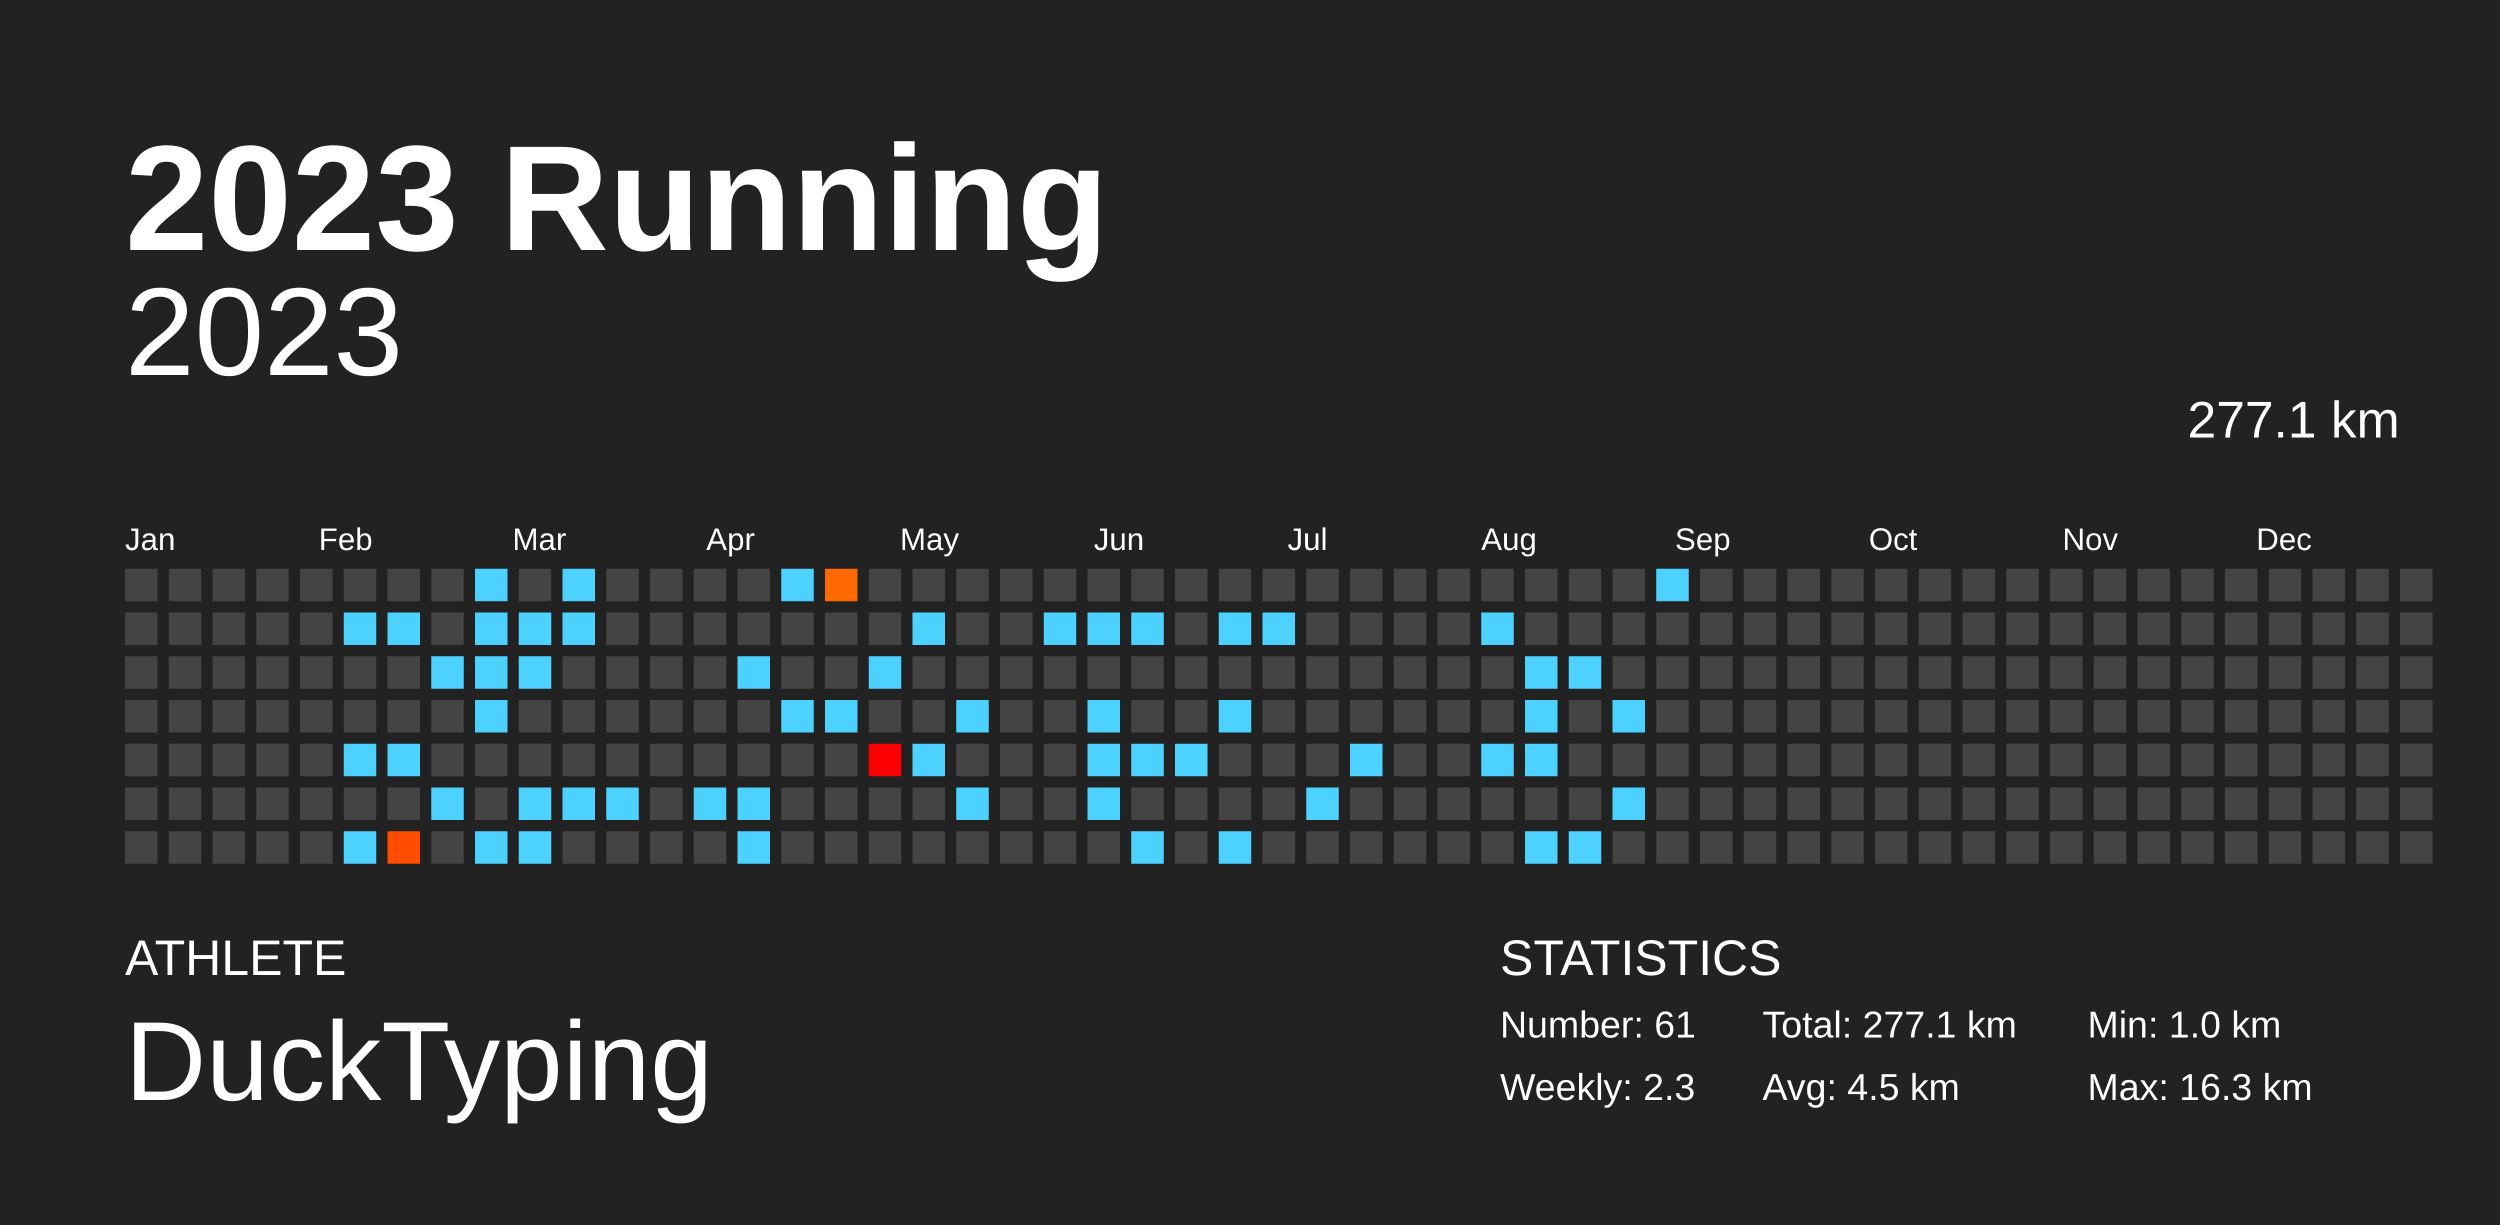
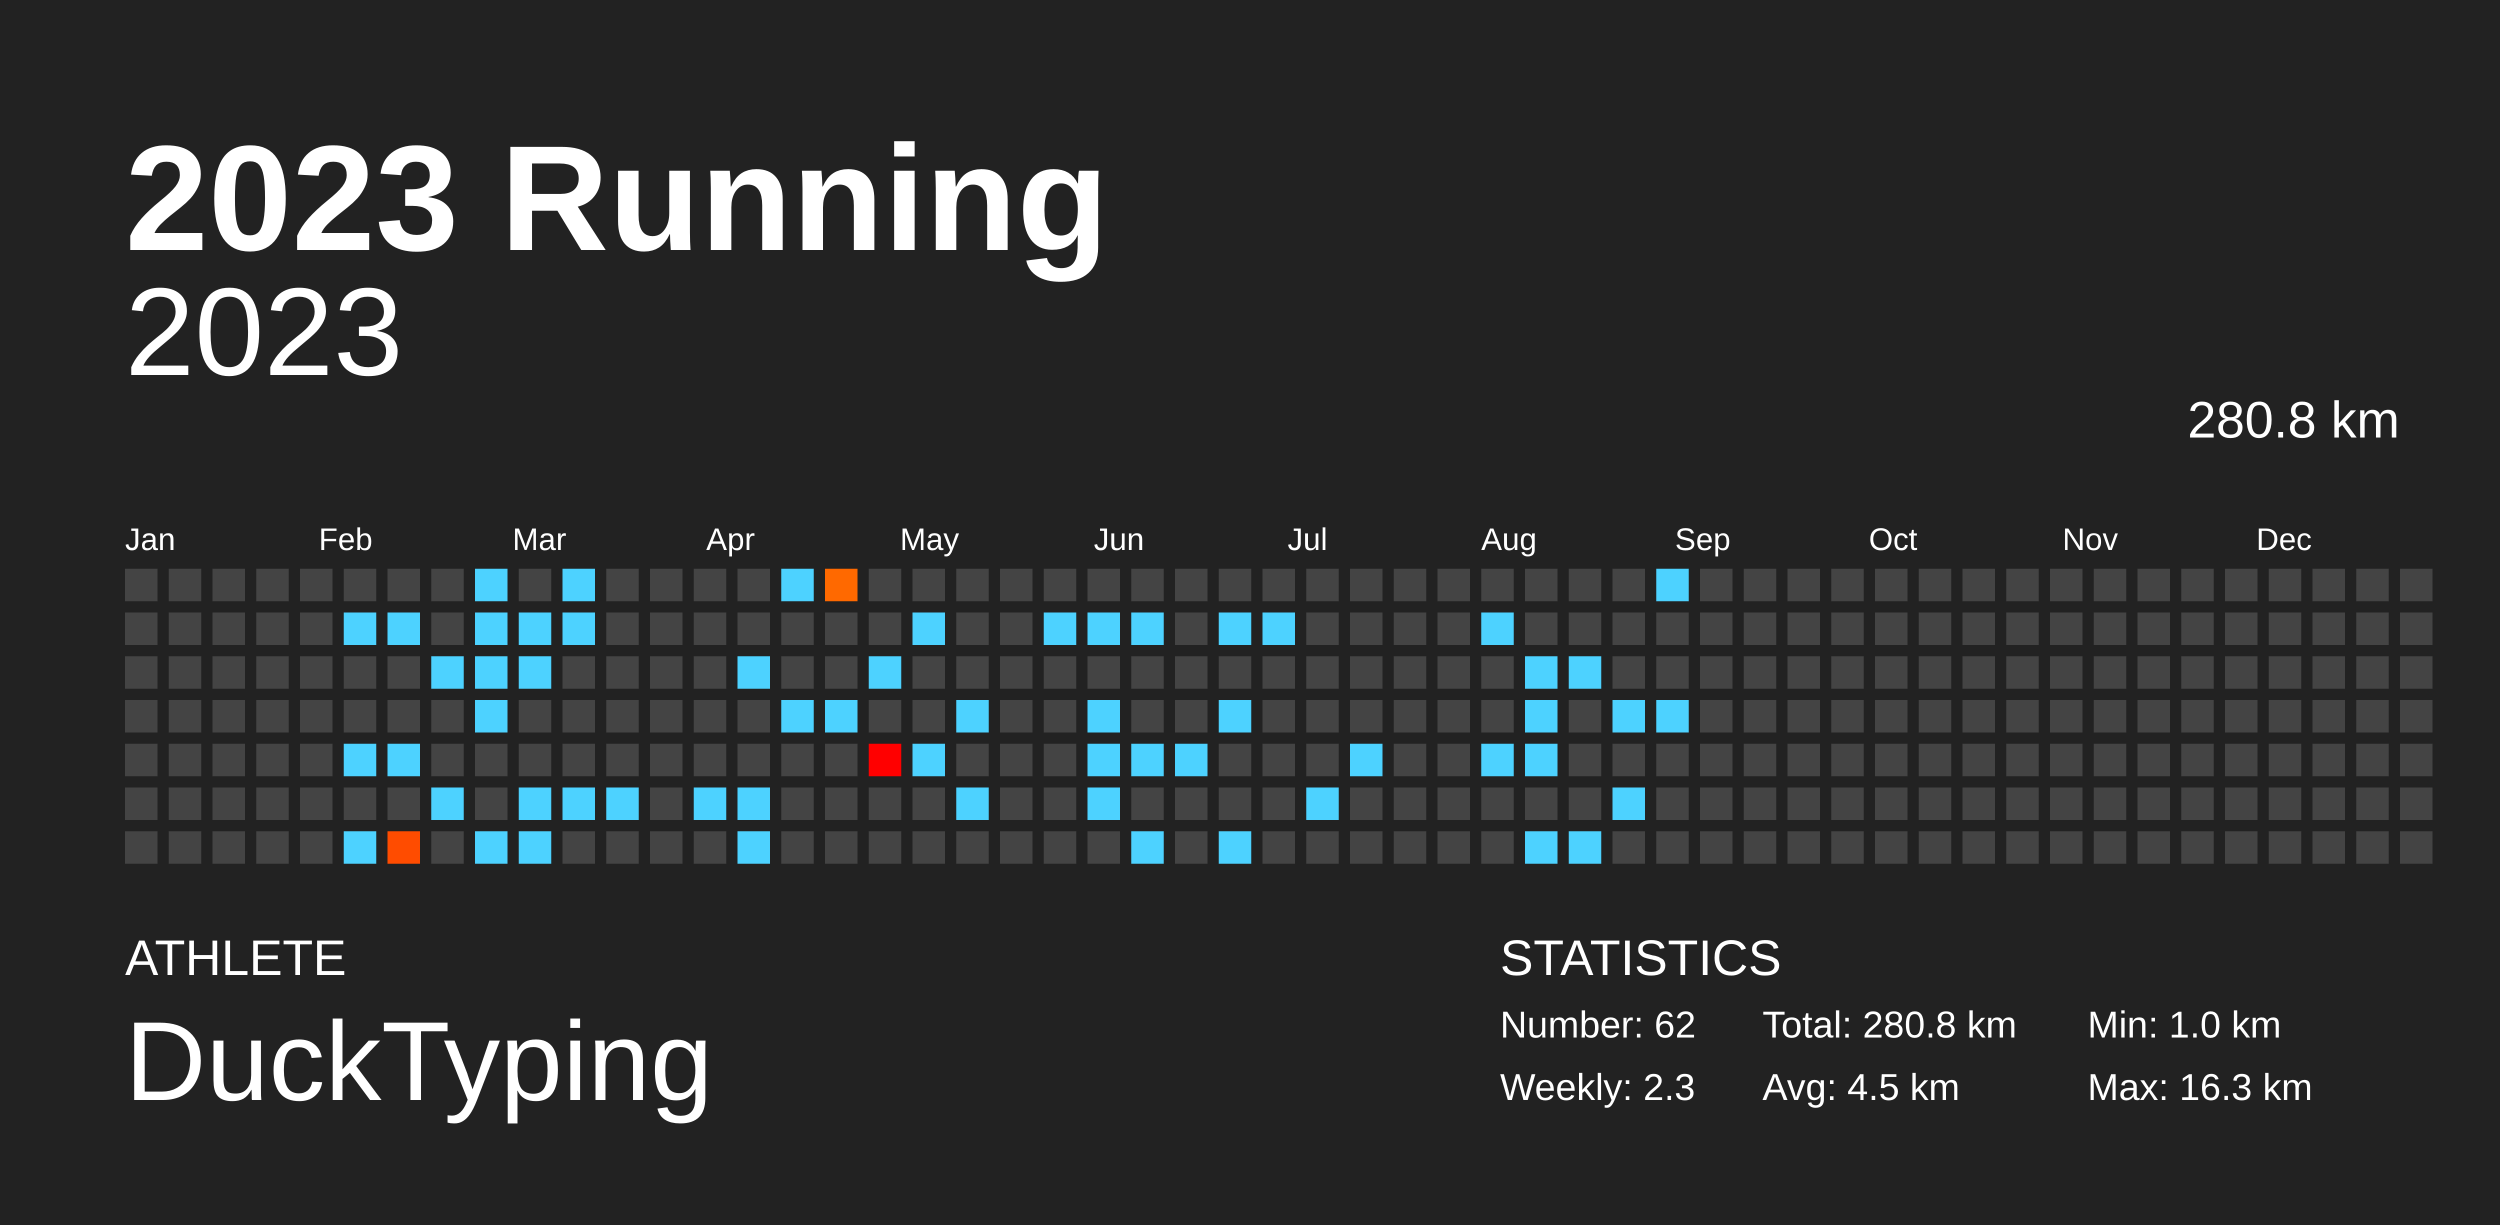
<svg xmlns="http://www.w3.org/2000/svg" baseProfile="full" height="98mm" version="1.1" viewBox="0,0,200,98" width="200mm">
  <defs />
  <rect fill="#222222" height="98" width="200" x="0" y="0" />
  <text fill="#FFFFFF" style="font-size:12px; font-family:Arial; font-weight:bold;" x="10" y="20">2023 Running</text>
  <text fill="#FFFFFF" style="font-size:4px; font-family:Arial" x="10" y="78">ATHLETE</text>
  <text fill="#FFFFFF" style="font-size:9px; font-family:Arial" x="10" y="88">DuckTyping</text>
  <text fill="#FFFFFF" style="font-size:4px; font-family:Arial" x="120" y="78">STATISTICS</text>
-   <text fill="#FFFFFF" style="font-size:3px; font-family:Arial" x="120" y="83">Number: 61</text>
+   <text fill="#FFFFFF" style="font-size:3px; font-family:Arial" x="120" y="83">Number: 62</text>
  <text fill="#FFFFFF" style="font-size:3px; font-family:Arial" x="120" y="88">Weekly: 2.3</text>
-   <text fill="#FFFFFF" style="font-size:3px; font-family:Arial" x="141" y="83">Total: 277.1 km</text>
+   <text fill="#FFFFFF" style="font-size:3px; font-family:Arial" x="141" y="83">Total: 280.8 km</text>
  <text fill="#FFFFFF" style="font-size:3px; font-family:Arial" x="141" y="88">Avg: 4.5 km</text>
  <text fill="#FFFFFF" style="font-size:3px; font-family:Arial" x="167" y="83">Min: 1.0 km</text>
  <text fill="#FFFFFF" style="font-size:3px; font-family:Arial" x="167" y="88">Max: 16.3 km</text>
  <text alignment-baseline="hanging" fill="#FFFFFF" style="font-size:10.0px; font-family:Arial;" x="10" y="30">2023</text>
-   <text alignment-baseline="hanging" fill="#FFFFFF" style="font-size:4.125px; font-family:Arial;" x="175" y="35">277.1 km</text>
+   <text alignment-baseline="hanging" fill="#FFFFFF" style="font-size:4.125px; font-family:Arial;" x="175" y="35">280.8 km</text>
  <text fill="#FFFFFF" style="font-size:2.5px; font-family:Arial" x="10.0" y="44">Jan</text>
  <text fill="#FFFFFF" style="font-size:2.5px; font-family:Arial" x="25.5" y="44">Feb</text>
  <text fill="#FFFFFF" style="font-size:2.5px; font-family:Arial" x="41.0" y="44">Mar</text>
  <text fill="#FFFFFF" style="font-size:2.5px; font-family:Arial" x="56.5" y="44">Apr</text>
  <text fill="#FFFFFF" style="font-size:2.5px; font-family:Arial" x="72.0" y="44">May</text>
  <text fill="#FFFFFF" style="font-size:2.5px; font-family:Arial" x="87.5" y="44">Jun</text>
  <text fill="#FFFFFF" style="font-size:2.5px; font-family:Arial" x="103.0" y="44">Jul</text>
  <text fill="#FFFFFF" style="font-size:2.5px; font-family:Arial" x="118.5" y="44">Aug</text>
  <text fill="#FFFFFF" style="font-size:2.5px; font-family:Arial" x="134.0" y="44">Sep</text>
  <text fill="#FFFFFF" style="font-size:2.5px; font-family:Arial" x="149.5" y="44">Oct</text>
  <text fill="#FFFFFF" style="font-size:2.5px; font-family:Arial" x="165.0" y="44">Nov</text>
  <text fill="#FFFFFF" style="font-size:2.5px; font-family:Arial" x="180.5" y="44">Dec</text>
  <rect fill="#444444" height="2.6" width="2.6" x="10.0" y="45.5" />
  <rect fill="#444444" height="2.6" width="2.6" x="10.0" y="49.0" />
  <rect fill="#444444" height="2.6" width="2.6" x="10.0" y="52.5" />
  <rect fill="#444444" height="2.6" width="2.6" x="10.0" y="56.0" />
  <rect fill="#444444" height="2.6" width="2.6" x="10.0" y="59.5" />
  <rect fill="#444444" height="2.6" width="2.6" x="10.0" y="63.0" />
  <rect fill="#444444" height="2.6" width="2.6" x="10.0" y="66.5" />
  <rect fill="#444444" height="2.6" width="2.6" x="13.5" y="45.5" />
  <rect fill="#444444" height="2.6" width="2.6" x="13.5" y="49.0" />
  <rect fill="#444444" height="2.6" width="2.6" x="13.5" y="52.5" />
  <rect fill="#444444" height="2.6" width="2.6" x="13.5" y="56.0" />
  <rect fill="#444444" height="2.6" width="2.6" x="13.5" y="59.5" />
  <rect fill="#444444" height="2.6" width="2.6" x="13.5" y="63.0" />
  <rect fill="#444444" height="2.6" width="2.6" x="13.5" y="66.5" />
  <rect fill="#444444" height="2.6" width="2.6" x="17.0" y="45.5" />
  <rect fill="#444444" height="2.6" width="2.6" x="17.0" y="49.0" />
  <rect fill="#444444" height="2.6" width="2.6" x="17.0" y="52.5" />
  <rect fill="#444444" height="2.6" width="2.6" x="17.0" y="56.0" />
  <rect fill="#444444" height="2.6" width="2.6" x="17.0" y="59.5" />
  <rect fill="#444444" height="2.6" width="2.6" x="17.0" y="63.0" />
  <rect fill="#444444" height="2.6" width="2.6" x="17.0" y="66.5" />
  <rect fill="#444444" height="2.6" width="2.6" x="20.5" y="45.5" />
  <rect fill="#444444" height="2.6" width="2.6" x="20.5" y="49.0" />
  <rect fill="#444444" height="2.6" width="2.6" x="20.5" y="52.5" />
  <rect fill="#444444" height="2.6" width="2.6" x="20.5" y="56.0" />
  <rect fill="#444444" height="2.6" width="2.6" x="20.5" y="59.5" />
  <rect fill="#444444" height="2.6" width="2.6" x="20.5" y="63.0" />
  <rect fill="#444444" height="2.6" width="2.6" x="20.5" y="66.5" />
  <rect fill="#444444" height="2.6" width="2.6" x="24.0" y="45.5" />
  <rect fill="#444444" height="2.6" width="2.6" x="24.0" y="49.0" />
  <rect fill="#444444" height="2.6" width="2.6" x="24.0" y="52.5" />
  <rect fill="#444444" height="2.6" width="2.6" x="24.0" y="56.0" />
  <rect fill="#444444" height="2.6" width="2.6" x="24.0" y="59.5" />
  <rect fill="#444444" height="2.6" width="2.6" x="24.0" y="63.0" />
  <rect fill="#444444" height="2.6" width="2.6" x="24.0" y="66.5" />
  <rect fill="#444444" height="2.6" width="2.6" x="27.5" y="45.5" />
  <rect fill="#4dd2ff" height="2.6" width="2.6" x="27.5" y="49.0" />
  <rect fill="#444444" height="2.6" width="2.6" x="27.5" y="52.5" />
  <rect fill="#444444" height="2.6" width="2.6" x="27.5" y="56.0" />
  <rect fill="#4dd2ff" height="2.6" width="2.6" x="27.5" y="59.5" />
  <rect fill="#444444" height="2.6" width="2.6" x="27.5" y="63.0" />
  <rect fill="#4dd2ff" height="2.6" width="2.6" x="27.5" y="66.5" />
  <rect fill="#444444" height="2.6" width="2.6" x="31.0" y="45.5" />
  <rect fill="#4dd2ff" height="2.6" width="2.6" x="31.0" y="49.0" />
  <rect fill="#444444" height="2.6" width="2.6" x="31.0" y="52.5" />
  <rect fill="#444444" height="2.6" width="2.6" x="31.0" y="56.0" />
  <rect fill="#4dd2ff" height="2.6" width="2.6" x="31.0" y="59.5" />
  <rect fill="#444444" height="2.6" width="2.6" x="31.0" y="63.0" />
  <rect fill="#ff4c00" height="2.6" width="2.6" x="31.0" y="66.5" />
  <rect fill="#444444" height="2.6" width="2.6" x="34.5" y="45.5" />
  <rect fill="#444444" height="2.6" width="2.6" x="34.5" y="49.0" />
  <rect fill="#4dd2ff" height="2.6" width="2.6" x="34.5" y="52.5" />
  <rect fill="#444444" height="2.6" width="2.6" x="34.5" y="56.0" />
  <rect fill="#444444" height="2.6" width="2.6" x="34.5" y="59.5" />
  <rect fill="#4dd2ff" height="2.6" width="2.6" x="34.5" y="63.0" />
  <rect fill="#444444" height="2.6" width="2.6" x="34.5" y="66.5" />
  <rect fill="#4dd2ff" height="2.6" width="2.6" x="38.0" y="45.5" />
  <rect fill="#4dd2ff" height="2.6" width="2.6" x="38.0" y="49.0" />
  <rect fill="#4dd2ff" height="2.6" width="2.6" x="38.0" y="52.5" />
  <rect fill="#4dd2ff" height="2.6" width="2.6" x="38.0" y="56.0" />
  <rect fill="#444444" height="2.6" width="2.6" x="38.0" y="59.5" />
  <rect fill="#444444" height="2.6" width="2.6" x="38.0" y="63.0" />
  <rect fill="#4dd2ff" height="2.6" width="2.6" x="38.0" y="66.5" />
  <rect fill="#444444" height="2.6" width="2.6" x="41.5" y="45.5" />
  <rect fill="#4dd2ff" height="2.6" width="2.6" x="41.5" y="49.0" />
  <rect fill="#4dd2ff" height="2.6" width="2.6" x="41.5" y="52.5" />
  <rect fill="#444444" height="2.6" width="2.6" x="41.5" y="56.0" />
  <rect fill="#444444" height="2.6" width="2.6" x="41.5" y="59.5" />
  <rect fill="#4dd2ff" height="2.6" width="2.6" x="41.5" y="63.0" />
  <rect fill="#4dd2ff" height="2.6" width="2.6" x="41.5" y="66.5" />
  <rect fill="#4dd2ff" height="2.6" width="2.6" x="45.0" y="45.5" />
  <rect fill="#4dd2ff" height="2.6" width="2.6" x="45.0" y="49.0" />
  <rect fill="#444444" height="2.6" width="2.6" x="45.0" y="52.5" />
  <rect fill="#444444" height="2.6" width="2.6" x="45.0" y="56.0" />
  <rect fill="#444444" height="2.6" width="2.6" x="45.0" y="59.5" />
  <rect fill="#4dd2ff" height="2.6" width="2.6" x="45.0" y="63.0" />
  <rect fill="#444444" height="2.6" width="2.6" x="45.0" y="66.5" />
  <rect fill="#444444" height="2.6" width="2.6" x="48.5" y="45.5" />
  <rect fill="#444444" height="2.6" width="2.6" x="48.5" y="49.0" />
  <rect fill="#444444" height="2.6" width="2.6" x="48.5" y="52.5" />
  <rect fill="#444444" height="2.6" width="2.6" x="48.5" y="56.0" />
  <rect fill="#444444" height="2.6" width="2.6" x="48.5" y="59.5" />
  <rect fill="#4dd2ff" height="2.6" width="2.6" x="48.5" y="63.0" />
  <rect fill="#444444" height="2.6" width="2.6" x="48.5" y="66.5" />
  <rect fill="#444444" height="2.6" width="2.6" x="52.0" y="45.5" />
  <rect fill="#444444" height="2.6" width="2.6" x="52.0" y="49.0" />
  <rect fill="#444444" height="2.6" width="2.6" x="52.0" y="52.5" />
  <rect fill="#444444" height="2.6" width="2.6" x="52.0" y="56.0" />
  <rect fill="#444444" height="2.6" width="2.6" x="52.0" y="59.5" />
  <rect fill="#444444" height="2.6" width="2.6" x="52.0" y="63.0" />
  <rect fill="#444444" height="2.6" width="2.6" x="52.0" y="66.5" />
  <rect fill="#444444" height="2.6" width="2.6" x="55.5" y="45.5" />
  <rect fill="#444444" height="2.6" width="2.6" x="55.5" y="49.0" />
  <rect fill="#444444" height="2.6" width="2.6" x="55.5" y="52.5" />
  <rect fill="#444444" height="2.6" width="2.6" x="55.5" y="56.0" />
  <rect fill="#444444" height="2.6" width="2.6" x="55.5" y="59.5" />
  <rect fill="#4dd2ff" height="2.6" width="2.6" x="55.5" y="63.0" />
  <rect fill="#444444" height="2.6" width="2.6" x="55.5" y="66.5" />
  <rect fill="#444444" height="2.6" width="2.6" x="59.0" y="45.5" />
  <rect fill="#444444" height="2.6" width="2.6" x="59.0" y="49.0" />
  <rect fill="#4dd2ff" height="2.6" width="2.6" x="59.0" y="52.5" />
  <rect fill="#444444" height="2.6" width="2.6" x="59.0" y="56.0" />
  <rect fill="#444444" height="2.6" width="2.6" x="59.0" y="59.5" />
  <rect fill="#4dd2ff" height="2.6" width="2.6" x="59.0" y="63.0" />
  <rect fill="#4dd2ff" height="2.6" width="2.6" x="59.0" y="66.5" />
  <rect fill="#4dd2ff" height="2.6" width="2.6" x="62.5" y="45.5" />
  <rect fill="#444444" height="2.6" width="2.6" x="62.5" y="49.0" />
  <rect fill="#444444" height="2.6" width="2.6" x="62.5" y="52.5" />
  <rect fill="#4dd2ff" height="2.6" width="2.6" x="62.5" y="56.0" />
  <rect fill="#444444" height="2.6" width="2.6" x="62.5" y="59.5" />
  <rect fill="#444444" height="2.6" width="2.6" x="62.5" y="63.0" />
  <rect fill="#444444" height="2.6" width="2.6" x="62.5" y="66.5" />
  <rect fill="#ff6900" height="2.6" width="2.6" x="66.0" y="45.5" />
  <rect fill="#444444" height="2.6" width="2.6" x="66.0" y="49.0" />
  <rect fill="#444444" height="2.6" width="2.6" x="66.0" y="52.5" />
  <rect fill="#4dd2ff" height="2.6" width="2.6" x="66.0" y="56.0" />
  <rect fill="#444444" height="2.6" width="2.6" x="66.0" y="59.5" />
  <rect fill="#444444" height="2.6" width="2.6" x="66.0" y="63.0" />
  <rect fill="#444444" height="2.6" width="2.6" x="66.0" y="66.5" />
  <rect fill="#444444" height="2.6" width="2.6" x="69.5" y="45.5" />
  <rect fill="#444444" height="2.6" width="2.6" x="69.5" y="49.0" />
  <rect fill="#4dd2ff" height="2.6" width="2.6" x="69.5" y="52.5" />
  <rect fill="#444444" height="2.6" width="2.6" x="69.5" y="56.0" />
  <rect fill="#ff0000" height="2.6" width="2.6" x="69.5" y="59.5" />
  <rect fill="#444444" height="2.6" width="2.6" x="69.5" y="63.0" />
  <rect fill="#444444" height="2.6" width="2.6" x="69.5" y="66.5" />
  <rect fill="#444444" height="2.6" width="2.6" x="73.0" y="45.5" />
  <rect fill="#4dd2ff" height="2.6" width="2.6" x="73.0" y="49.0" />
  <rect fill="#444444" height="2.6" width="2.6" x="73.0" y="52.5" />
  <rect fill="#444444" height="2.6" width="2.6" x="73.0" y="56.0" />
  <rect fill="#4dd2ff" height="2.6" width="2.6" x="73.0" y="59.5" />
  <rect fill="#444444" height="2.6" width="2.6" x="73.0" y="63.0" />
  <rect fill="#444444" height="2.6" width="2.6" x="73.0" y="66.5" />
  <rect fill="#444444" height="2.6" width="2.6" x="76.5" y="45.5" />
  <rect fill="#444444" height="2.6" width="2.6" x="76.5" y="49.0" />
  <rect fill="#444444" height="2.6" width="2.6" x="76.5" y="52.5" />
  <rect fill="#4dd2ff" height="2.6" width="2.6" x="76.5" y="56.0" />
  <rect fill="#444444" height="2.6" width="2.6" x="76.5" y="59.5" />
  <rect fill="#4dd2ff" height="2.6" width="2.6" x="76.5" y="63.0" />
  <rect fill="#444444" height="2.6" width="2.6" x="76.5" y="66.5" />
  <rect fill="#444444" height="2.6" width="2.6" x="80.0" y="45.5" />
  <rect fill="#444444" height="2.6" width="2.6" x="80.0" y="49.0" />
  <rect fill="#444444" height="2.6" width="2.6" x="80.0" y="52.5" />
  <rect fill="#444444" height="2.6" width="2.6" x="80.0" y="56.0" />
  <rect fill="#444444" height="2.6" width="2.6" x="80.0" y="59.5" />
  <rect fill="#444444" height="2.6" width="2.6" x="80.0" y="63.0" />
  <rect fill="#444444" height="2.6" width="2.6" x="80.0" y="66.5" />
  <rect fill="#444444" height="2.6" width="2.6" x="83.5" y="45.5" />
  <rect fill="#4dd2ff" height="2.6" width="2.6" x="83.5" y="49.0" />
  <rect fill="#444444" height="2.6" width="2.6" x="83.5" y="52.5" />
  <rect fill="#444444" height="2.6" width="2.6" x="83.5" y="56.0" />
  <rect fill="#444444" height="2.6" width="2.6" x="83.5" y="59.5" />
  <rect fill="#444444" height="2.6" width="2.6" x="83.5" y="63.0" />
  <rect fill="#444444" height="2.6" width="2.6" x="83.5" y="66.5" />
  <rect fill="#444444" height="2.6" width="2.6" x="87.0" y="45.5" />
  <rect fill="#4dd2ff" height="2.6" width="2.6" x="87.0" y="49.0" />
  <rect fill="#444444" height="2.6" width="2.6" x="87.0" y="52.5" />
  <rect fill="#4dd2ff" height="2.6" width="2.6" x="87.0" y="56.0" />
  <rect fill="#4dd2ff" height="2.6" width="2.6" x="87.0" y="59.5" />
  <rect fill="#4dd2ff" height="2.6" width="2.6" x="87.0" y="63.0" />
  <rect fill="#444444" height="2.6" width="2.6" x="87.0" y="66.5" />
  <rect fill="#444444" height="2.6" width="2.6" x="90.5" y="45.5" />
  <rect fill="#4dd2ff" height="2.6" width="2.6" x="90.5" y="49.0" />
  <rect fill="#444444" height="2.6" width="2.6" x="90.5" y="52.5" />
  <rect fill="#444444" height="2.6" width="2.6" x="90.5" y="56.0" />
  <rect fill="#4dd2ff" height="2.6" width="2.6" x="90.5" y="59.5" />
  <rect fill="#444444" height="2.6" width="2.6" x="90.5" y="63.0" />
  <rect fill="#4dd2ff" height="2.6" width="2.6" x="90.5" y="66.5" />
  <rect fill="#444444" height="2.6" width="2.6" x="94.0" y="45.5" />
  <rect fill="#444444" height="2.6" width="2.6" x="94.0" y="49.0" />
  <rect fill="#444444" height="2.6" width="2.6" x="94.0" y="52.5" />
  <rect fill="#444444" height="2.6" width="2.6" x="94.0" y="56.0" />
  <rect fill="#4dd2ff" height="2.6" width="2.6" x="94.0" y="59.5" />
  <rect fill="#444444" height="2.6" width="2.6" x="94.0" y="63.0" />
  <rect fill="#444444" height="2.6" width="2.6" x="94.0" y="66.5" />
  <rect fill="#444444" height="2.6" width="2.6" x="97.5" y="45.5" />
  <rect fill="#4dd2ff" height="2.6" width="2.6" x="97.5" y="49.0" />
  <rect fill="#444444" height="2.6" width="2.6" x="97.5" y="52.5" />
  <rect fill="#4dd2ff" height="2.6" width="2.6" x="97.5" y="56.0" />
  <rect fill="#444444" height="2.6" width="2.6" x="97.5" y="59.5" />
  <rect fill="#444444" height="2.6" width="2.6" x="97.5" y="63.0" />
  <rect fill="#4dd2ff" height="2.6" width="2.6" x="97.5" y="66.5" />
  <rect fill="#444444" height="2.6" width="2.6" x="101.0" y="45.5" />
  <rect fill="#4dd2ff" height="2.6" width="2.6" x="101.0" y="49.0" />
  <rect fill="#444444" height="2.6" width="2.6" x="101.0" y="52.5" />
  <rect fill="#444444" height="2.6" width="2.6" x="101.0" y="56.0" />
  <rect fill="#444444" height="2.6" width="2.6" x="101.0" y="59.5" />
  <rect fill="#444444" height="2.6" width="2.6" x="101.0" y="63.0" />
  <rect fill="#444444" height="2.6" width="2.6" x="101.0" y="66.5" />
  <rect fill="#444444" height="2.6" width="2.6" x="104.5" y="45.5" />
  <rect fill="#444444" height="2.6" width="2.6" x="104.5" y="49.0" />
  <rect fill="#444444" height="2.6" width="2.6" x="104.5" y="52.5" />
  <rect fill="#444444" height="2.6" width="2.6" x="104.5" y="56.0" />
  <rect fill="#444444" height="2.6" width="2.6" x="104.5" y="59.5" />
  <rect fill="#4dd2ff" height="2.6" width="2.6" x="104.5" y="63.0" />
  <rect fill="#444444" height="2.6" width="2.6" x="104.5" y="66.5" />
  <rect fill="#444444" height="2.6" width="2.6" x="108.0" y="45.5" />
  <rect fill="#444444" height="2.6" width="2.6" x="108.0" y="49.0" />
  <rect fill="#444444" height="2.6" width="2.6" x="108.0" y="52.5" />
  <rect fill="#444444" height="2.6" width="2.6" x="108.0" y="56.0" />
  <rect fill="#4dd2ff" height="2.6" width="2.6" x="108.0" y="59.5" />
  <rect fill="#444444" height="2.6" width="2.6" x="108.0" y="63.0" />
  <rect fill="#444444" height="2.6" width="2.6" x="108.0" y="66.5" />
  <rect fill="#444444" height="2.6" width="2.6" x="111.5" y="45.5" />
  <rect fill="#444444" height="2.6" width="2.6" x="111.5" y="49.0" />
  <rect fill="#444444" height="2.6" width="2.6" x="111.5" y="52.5" />
  <rect fill="#444444" height="2.6" width="2.6" x="111.5" y="56.0" />
  <rect fill="#444444" height="2.6" width="2.6" x="111.5" y="59.5" />
  <rect fill="#444444" height="2.6" width="2.6" x="111.5" y="63.0" />
  <rect fill="#444444" height="2.6" width="2.6" x="111.5" y="66.5" />
  <rect fill="#444444" height="2.6" width="2.6" x="115.0" y="45.5" />
  <rect fill="#444444" height="2.6" width="2.6" x="115.0" y="49.0" />
  <rect fill="#444444" height="2.6" width="2.6" x="115.0" y="52.5" />
  <rect fill="#444444" height="2.6" width="2.6" x="115.0" y="56.0" />
  <rect fill="#444444" height="2.6" width="2.6" x="115.0" y="59.5" />
  <rect fill="#444444" height="2.6" width="2.6" x="115.0" y="63.0" />
  <rect fill="#444444" height="2.6" width="2.6" x="115.0" y="66.5" />
  <rect fill="#444444" height="2.6" width="2.6" x="118.5" y="45.5" />
  <rect fill="#4dd2ff" height="2.6" width="2.6" x="118.5" y="49.0" />
  <rect fill="#444444" height="2.6" width="2.6" x="118.5" y="52.5" />
  <rect fill="#444444" height="2.6" width="2.6" x="118.5" y="56.0" />
  <rect fill="#4dd2ff" height="2.6" width="2.6" x="118.5" y="59.5" />
  <rect fill="#444444" height="2.6" width="2.6" x="118.5" y="63.0" />
  <rect fill="#444444" height="2.6" width="2.6" x="118.5" y="66.5" />
  <rect fill="#444444" height="2.6" width="2.6" x="122.0" y="45.5" />
  <rect fill="#444444" height="2.6" width="2.6" x="122.0" y="49.0" />
  <rect fill="#4dd2ff" height="2.6" width="2.6" x="122.0" y="52.5" />
  <rect fill="#4dd2ff" height="2.6" width="2.6" x="122.0" y="56.0" />
  <rect fill="#4dd2ff" height="2.6" width="2.6" x="122.0" y="59.5" />
  <rect fill="#444444" height="2.6" width="2.6" x="122.0" y="63.0" />
  <rect fill="#4dd2ff" height="2.6" width="2.6" x="122.0" y="66.5" />
  <rect fill="#444444" height="2.6" width="2.6" x="125.5" y="45.5" />
  <rect fill="#444444" height="2.6" width="2.6" x="125.5" y="49.0" />
  <rect fill="#4dd2ff" height="2.6" width="2.6" x="125.5" y="52.5" />
  <rect fill="#444444" height="2.6" width="2.6" x="125.5" y="56.0" />
  <rect fill="#444444" height="2.6" width="2.6" x="125.5" y="59.5" />
  <rect fill="#444444" height="2.6" width="2.6" x="125.5" y="63.0" />
  <rect fill="#4dd2ff" height="2.6" width="2.6" x="125.5" y="66.5" />
  <rect fill="#444444" height="2.6" width="2.6" x="129.0" y="45.5" />
  <rect fill="#444444" height="2.6" width="2.6" x="129.0" y="49.0" />
  <rect fill="#444444" height="2.6" width="2.6" x="129.0" y="52.5" />
  <rect fill="#4dd2ff" height="2.6" width="2.6" x="129.0" y="56.0" />
  <rect fill="#444444" height="2.6" width="2.6" x="129.0" y="59.5" />
  <rect fill="#4dd2ff" height="2.6" width="2.6" x="129.0" y="63.0" />
  <rect fill="#444444" height="2.6" width="2.6" x="129.0" y="66.5" />
  <rect fill="#4dd2ff" height="2.6" width="2.6" x="132.5" y="45.5" />
  <rect fill="#444444" height="2.6" width="2.6" x="132.5" y="49.0" />
  <rect fill="#444444" height="2.6" width="2.6" x="132.5" y="52.5" />
-   <rect fill="#444444" height="2.6" width="2.6" x="132.5" y="56.0" />
+   <rect fill="#4dd2ff" height="2.6" width="2.6" x="132.5" y="56.0" />
  <rect fill="#444444" height="2.6" width="2.6" x="132.5" y="59.5" />
  <rect fill="#444444" height="2.6" width="2.6" x="132.5" y="63.0" />
  <rect fill="#444444" height="2.6" width="2.6" x="132.5" y="66.5" />
  <rect fill="#444444" height="2.6" width="2.6" x="136.0" y="45.5" />
  <rect fill="#444444" height="2.6" width="2.6" x="136.0" y="49.0" />
  <rect fill="#444444" height="2.6" width="2.6" x="136.0" y="52.5" />
  <rect fill="#444444" height="2.6" width="2.6" x="136.0" y="56.0" />
  <rect fill="#444444" height="2.6" width="2.6" x="136.0" y="59.5" />
  <rect fill="#444444" height="2.6" width="2.6" x="136.0" y="63.0" />
  <rect fill="#444444" height="2.6" width="2.6" x="136.0" y="66.5" />
  <rect fill="#444444" height="2.6" width="2.6" x="139.5" y="45.5" />
  <rect fill="#444444" height="2.6" width="2.6" x="139.5" y="49.0" />
  <rect fill="#444444" height="2.6" width="2.6" x="139.5" y="52.5" />
  <rect fill="#444444" height="2.6" width="2.6" x="139.5" y="56.0" />
  <rect fill="#444444" height="2.6" width="2.6" x="139.5" y="59.5" />
  <rect fill="#444444" height="2.6" width="2.6" x="139.5" y="63.0" />
  <rect fill="#444444" height="2.6" width="2.6" x="139.5" y="66.5" />
  <rect fill="#444444" height="2.6" width="2.6" x="143.0" y="45.5" />
  <rect fill="#444444" height="2.6" width="2.6" x="143.0" y="49.0" />
  <rect fill="#444444" height="2.6" width="2.6" x="143.0" y="52.5" />
  <rect fill="#444444" height="2.6" width="2.6" x="143.0" y="56.0" />
  <rect fill="#444444" height="2.6" width="2.6" x="143.0" y="59.5" />
  <rect fill="#444444" height="2.6" width="2.6" x="143.0" y="63.0" />
  <rect fill="#444444" height="2.6" width="2.6" x="143.0" y="66.5" />
  <rect fill="#444444" height="2.6" width="2.6" x="146.5" y="45.5" />
  <rect fill="#444444" height="2.6" width="2.6" x="146.5" y="49.0" />
  <rect fill="#444444" height="2.6" width="2.6" x="146.5" y="52.5" />
  <rect fill="#444444" height="2.6" width="2.6" x="146.5" y="56.0" />
  <rect fill="#444444" height="2.6" width="2.6" x="146.5" y="59.5" />
  <rect fill="#444444" height="2.6" width="2.6" x="146.5" y="63.0" />
  <rect fill="#444444" height="2.6" width="2.6" x="146.5" y="66.5" />
  <rect fill="#444444" height="2.6" width="2.6" x="150.0" y="45.5" />
  <rect fill="#444444" height="2.6" width="2.6" x="150.0" y="49.0" />
  <rect fill="#444444" height="2.6" width="2.6" x="150.0" y="52.5" />
  <rect fill="#444444" height="2.6" width="2.6" x="150.0" y="56.0" />
  <rect fill="#444444" height="2.6" width="2.6" x="150.0" y="59.5" />
  <rect fill="#444444" height="2.6" width="2.6" x="150.0" y="63.0" />
  <rect fill="#444444" height="2.6" width="2.6" x="150.0" y="66.5" />
  <rect fill="#444444" height="2.6" width="2.6" x="153.5" y="45.5" />
  <rect fill="#444444" height="2.6" width="2.6" x="153.5" y="49.0" />
  <rect fill="#444444" height="2.6" width="2.6" x="153.5" y="52.5" />
  <rect fill="#444444" height="2.6" width="2.6" x="153.5" y="56.0" />
  <rect fill="#444444" height="2.6" width="2.6" x="153.5" y="59.5" />
  <rect fill="#444444" height="2.6" width="2.6" x="153.5" y="63.0" />
  <rect fill="#444444" height="2.6" width="2.6" x="153.5" y="66.5" />
  <rect fill="#444444" height="2.6" width="2.6" x="157.0" y="45.5" />
  <rect fill="#444444" height="2.6" width="2.6" x="157.0" y="49.0" />
  <rect fill="#444444" height="2.6" width="2.6" x="157.0" y="52.5" />
  <rect fill="#444444" height="2.6" width="2.6" x="157.0" y="56.0" />
  <rect fill="#444444" height="2.6" width="2.6" x="157.0" y="59.5" />
  <rect fill="#444444" height="2.6" width="2.6" x="157.0" y="63.0" />
  <rect fill="#444444" height="2.6" width="2.6" x="157.0" y="66.5" />
  <rect fill="#444444" height="2.6" width="2.6" x="160.5" y="45.5" />
  <rect fill="#444444" height="2.6" width="2.6" x="160.5" y="49.0" />
  <rect fill="#444444" height="2.6" width="2.6" x="160.5" y="52.5" />
  <rect fill="#444444" height="2.6" width="2.6" x="160.5" y="56.0" />
  <rect fill="#444444" height="2.6" width="2.6" x="160.5" y="59.5" />
  <rect fill="#444444" height="2.6" width="2.6" x="160.5" y="63.0" />
  <rect fill="#444444" height="2.6" width="2.6" x="160.5" y="66.5" />
  <rect fill="#444444" height="2.6" width="2.6" x="164.0" y="45.5" />
  <rect fill="#444444" height="2.6" width="2.6" x="164.0" y="49.0" />
  <rect fill="#444444" height="2.6" width="2.6" x="164.0" y="52.5" />
  <rect fill="#444444" height="2.6" width="2.6" x="164.0" y="56.0" />
  <rect fill="#444444" height="2.6" width="2.6" x="164.0" y="59.5" />
  <rect fill="#444444" height="2.6" width="2.6" x="164.0" y="63.0" />
  <rect fill="#444444" height="2.6" width="2.6" x="164.0" y="66.5" />
  <rect fill="#444444" height="2.6" width="2.6" x="167.5" y="45.5" />
  <rect fill="#444444" height="2.6" width="2.6" x="167.5" y="49.0" />
  <rect fill="#444444" height="2.6" width="2.6" x="167.5" y="52.5" />
  <rect fill="#444444" height="2.6" width="2.6" x="167.5" y="56.0" />
  <rect fill="#444444" height="2.6" width="2.6" x="167.5" y="59.5" />
  <rect fill="#444444" height="2.6" width="2.6" x="167.5" y="63.0" />
  <rect fill="#444444" height="2.6" width="2.6" x="167.5" y="66.5" />
  <rect fill="#444444" height="2.6" width="2.6" x="171.0" y="45.5" />
  <rect fill="#444444" height="2.6" width="2.6" x="171.0" y="49.0" />
  <rect fill="#444444" height="2.6" width="2.6" x="171.0" y="52.5" />
  <rect fill="#444444" height="2.6" width="2.6" x="171.0" y="56.0" />
  <rect fill="#444444" height="2.6" width="2.6" x="171.0" y="59.5" />
  <rect fill="#444444" height="2.6" width="2.6" x="171.0" y="63.0" />
  <rect fill="#444444" height="2.6" width="2.6" x="171.0" y="66.5" />
  <rect fill="#444444" height="2.6" width="2.6" x="174.5" y="45.5" />
  <rect fill="#444444" height="2.6" width="2.6" x="174.5" y="49.0" />
  <rect fill="#444444" height="2.6" width="2.6" x="174.5" y="52.5" />
  <rect fill="#444444" height="2.6" width="2.6" x="174.5" y="56.0" />
  <rect fill="#444444" height="2.6" width="2.6" x="174.5" y="59.5" />
  <rect fill="#444444" height="2.6" width="2.6" x="174.5" y="63.0" />
  <rect fill="#444444" height="2.6" width="2.6" x="174.5" y="66.5" />
  <rect fill="#444444" height="2.6" width="2.6" x="178.0" y="45.5" />
  <rect fill="#444444" height="2.6" width="2.6" x="178.0" y="49.0" />
  <rect fill="#444444" height="2.6" width="2.6" x="178.0" y="52.5" />
  <rect fill="#444444" height="2.6" width="2.6" x="178.0" y="56.0" />
  <rect fill="#444444" height="2.6" width="2.6" x="178.0" y="59.5" />
  <rect fill="#444444" height="2.6" width="2.6" x="178.0" y="63.0" />
  <rect fill="#444444" height="2.6" width="2.6" x="178.0" y="66.5" />
  <rect fill="#444444" height="2.6" width="2.6" x="181.5" y="45.5" />
  <rect fill="#444444" height="2.6" width="2.6" x="181.5" y="49.0" />
  <rect fill="#444444" height="2.6" width="2.6" x="181.5" y="52.5" />
  <rect fill="#444444" height="2.6" width="2.6" x="181.5" y="56.0" />
  <rect fill="#444444" height="2.6" width="2.6" x="181.5" y="59.5" />
  <rect fill="#444444" height="2.6" width="2.6" x="181.5" y="63.0" />
  <rect fill="#444444" height="2.6" width="2.6" x="181.5" y="66.5" />
  <rect fill="#444444" height="2.6" width="2.6" x="185.0" y="45.5" />
  <rect fill="#444444" height="2.6" width="2.6" x="185.0" y="49.0" />
  <rect fill="#444444" height="2.6" width="2.6" x="185.0" y="52.5" />
  <rect fill="#444444" height="2.6" width="2.6" x="185.0" y="56.0" />
  <rect fill="#444444" height="2.6" width="2.6" x="185.0" y="59.5" />
  <rect fill="#444444" height="2.6" width="2.6" x="185.0" y="63.0" />
  <rect fill="#444444" height="2.6" width="2.6" x="185.0" y="66.5" />
  <rect fill="#444444" height="2.6" width="2.6" x="188.5" y="45.5" />
  <rect fill="#444444" height="2.6" width="2.6" x="188.5" y="49.0" />
  <rect fill="#444444" height="2.6" width="2.6" x="188.5" y="52.5" />
  <rect fill="#444444" height="2.6" width="2.6" x="188.5" y="56.0" />
  <rect fill="#444444" height="2.6" width="2.6" x="188.5" y="59.5" />
  <rect fill="#444444" height="2.6" width="2.6" x="188.5" y="63.0" />
  <rect fill="#444444" height="2.6" width="2.6" x="188.5" y="66.5" />
  <rect fill="#444444" height="2.6" width="2.6" x="192.0" y="45.5" />
  <rect fill="#444444" height="2.6" width="2.6" x="192.0" y="49.0" />
  <rect fill="#444444" height="2.6" width="2.6" x="192.0" y="52.5" />
  <rect fill="#444444" height="2.6" width="2.6" x="192.0" y="56.0" />
  <rect fill="#444444" height="2.6" width="2.6" x="192.0" y="59.5" />
  <rect fill="#444444" height="2.6" width="2.6" x="192.0" y="63.0" />
  <rect fill="#444444" height="2.6" width="2.6" x="192.0" y="66.5" />
</svg>
